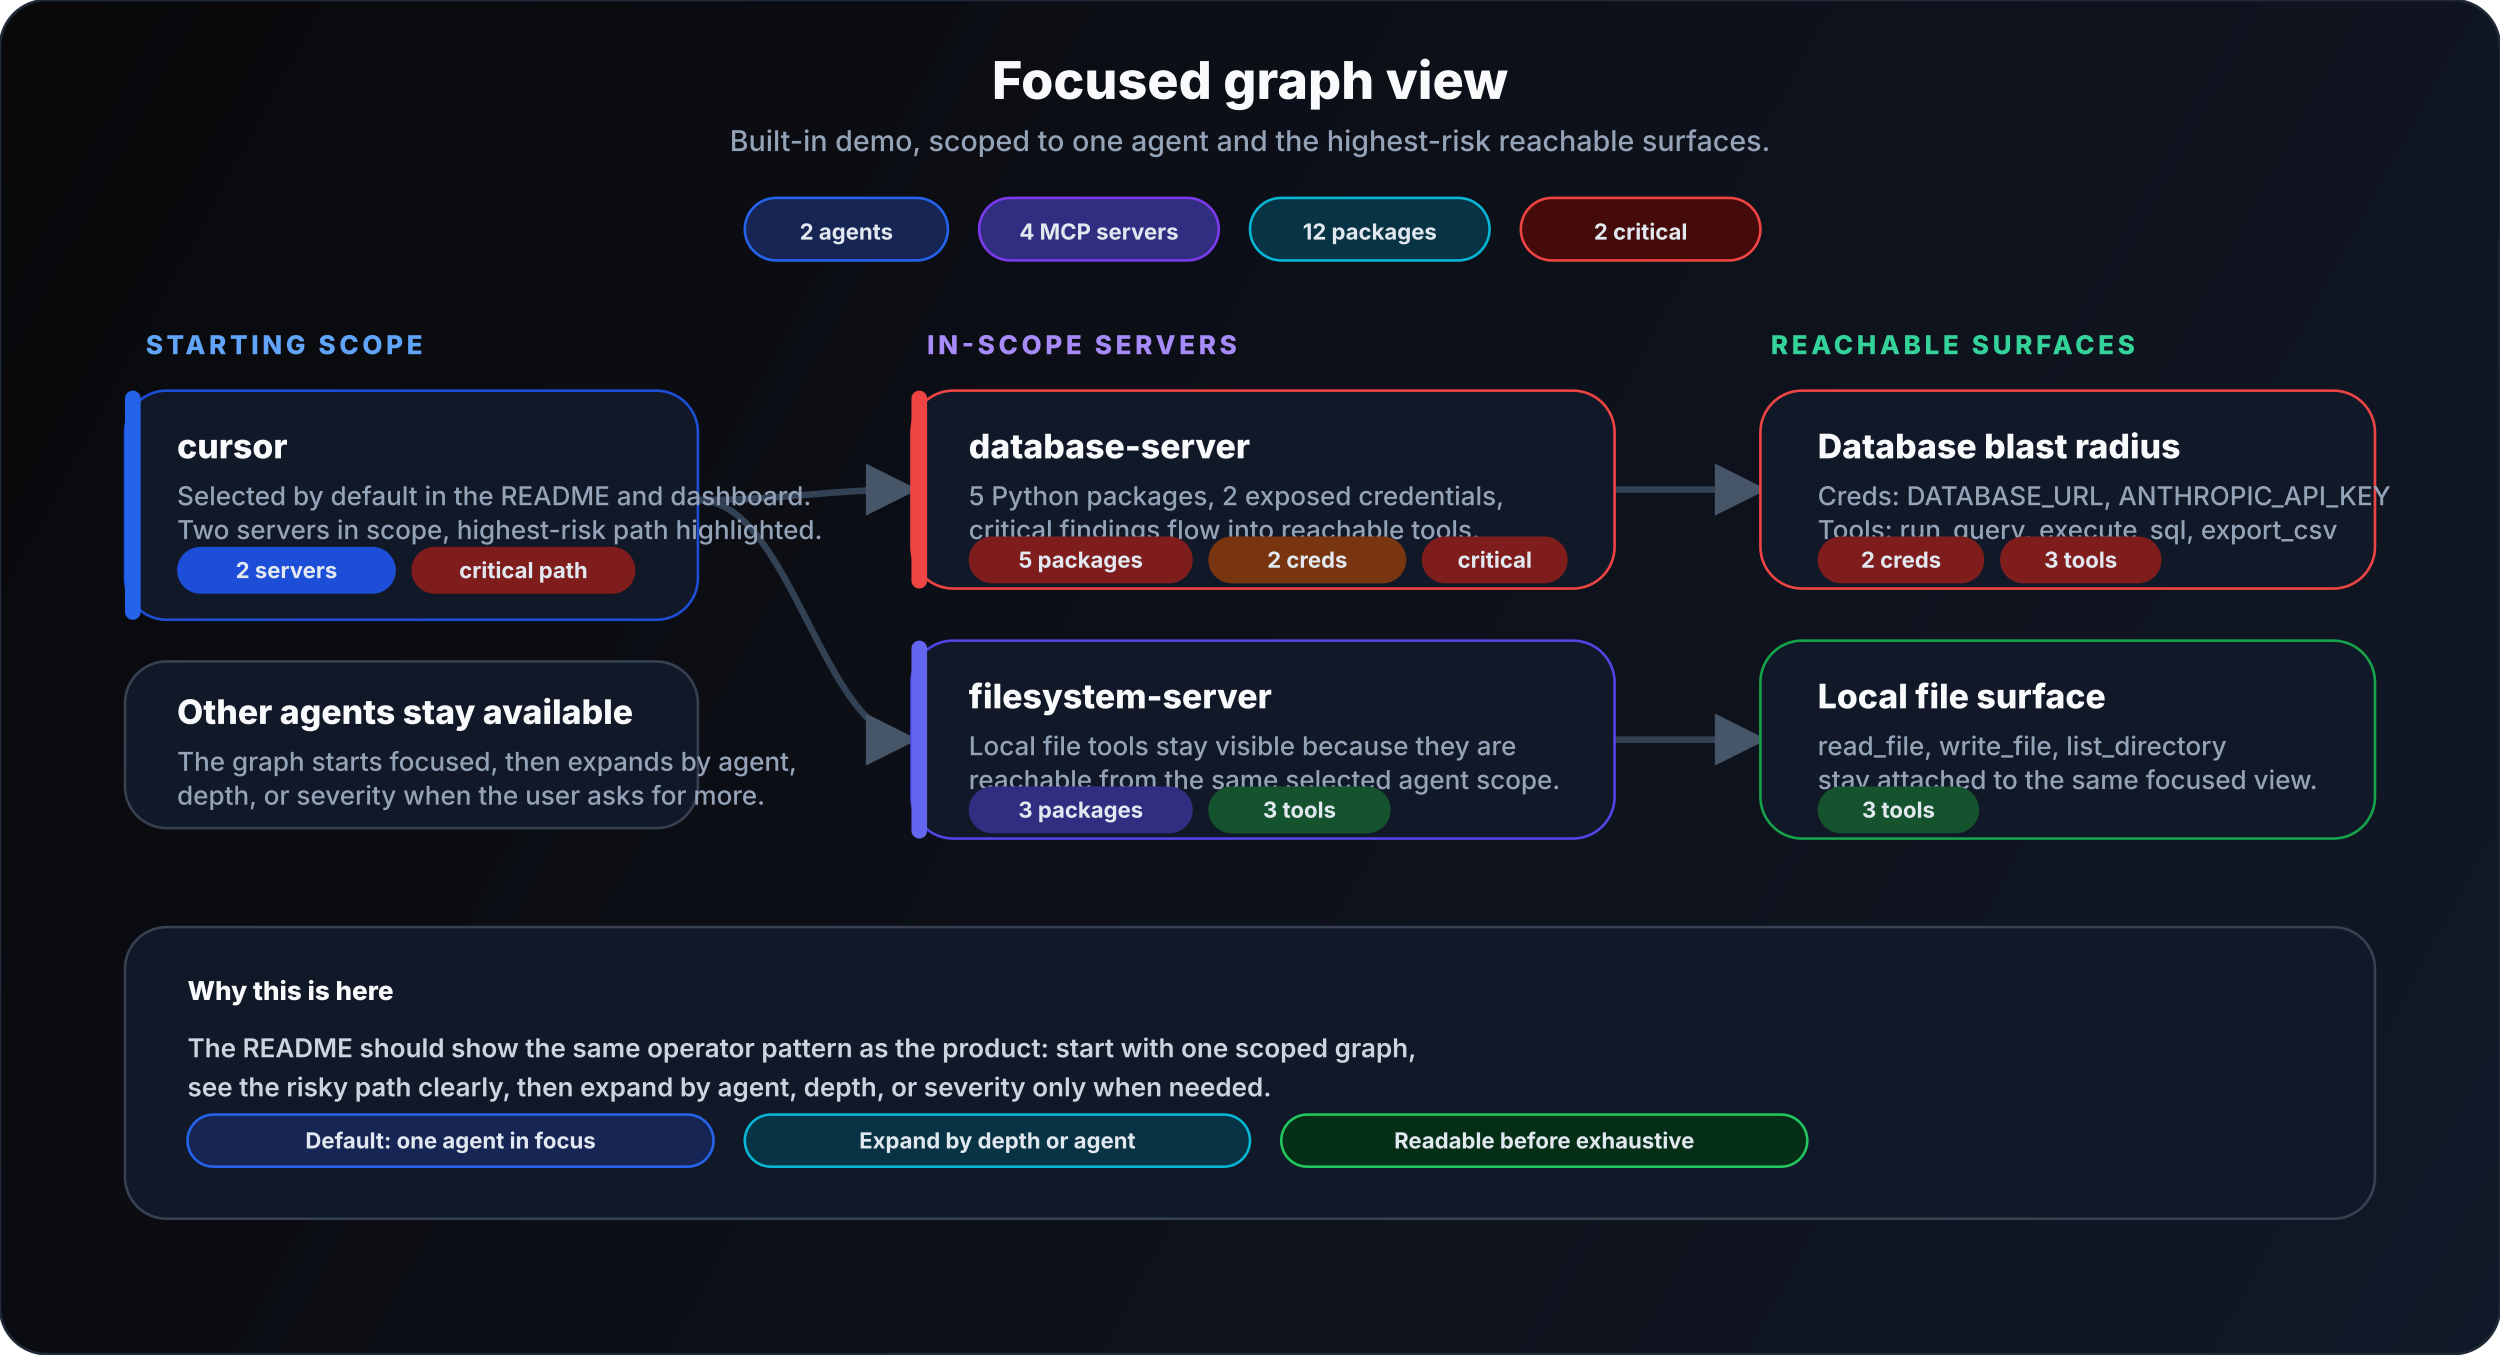
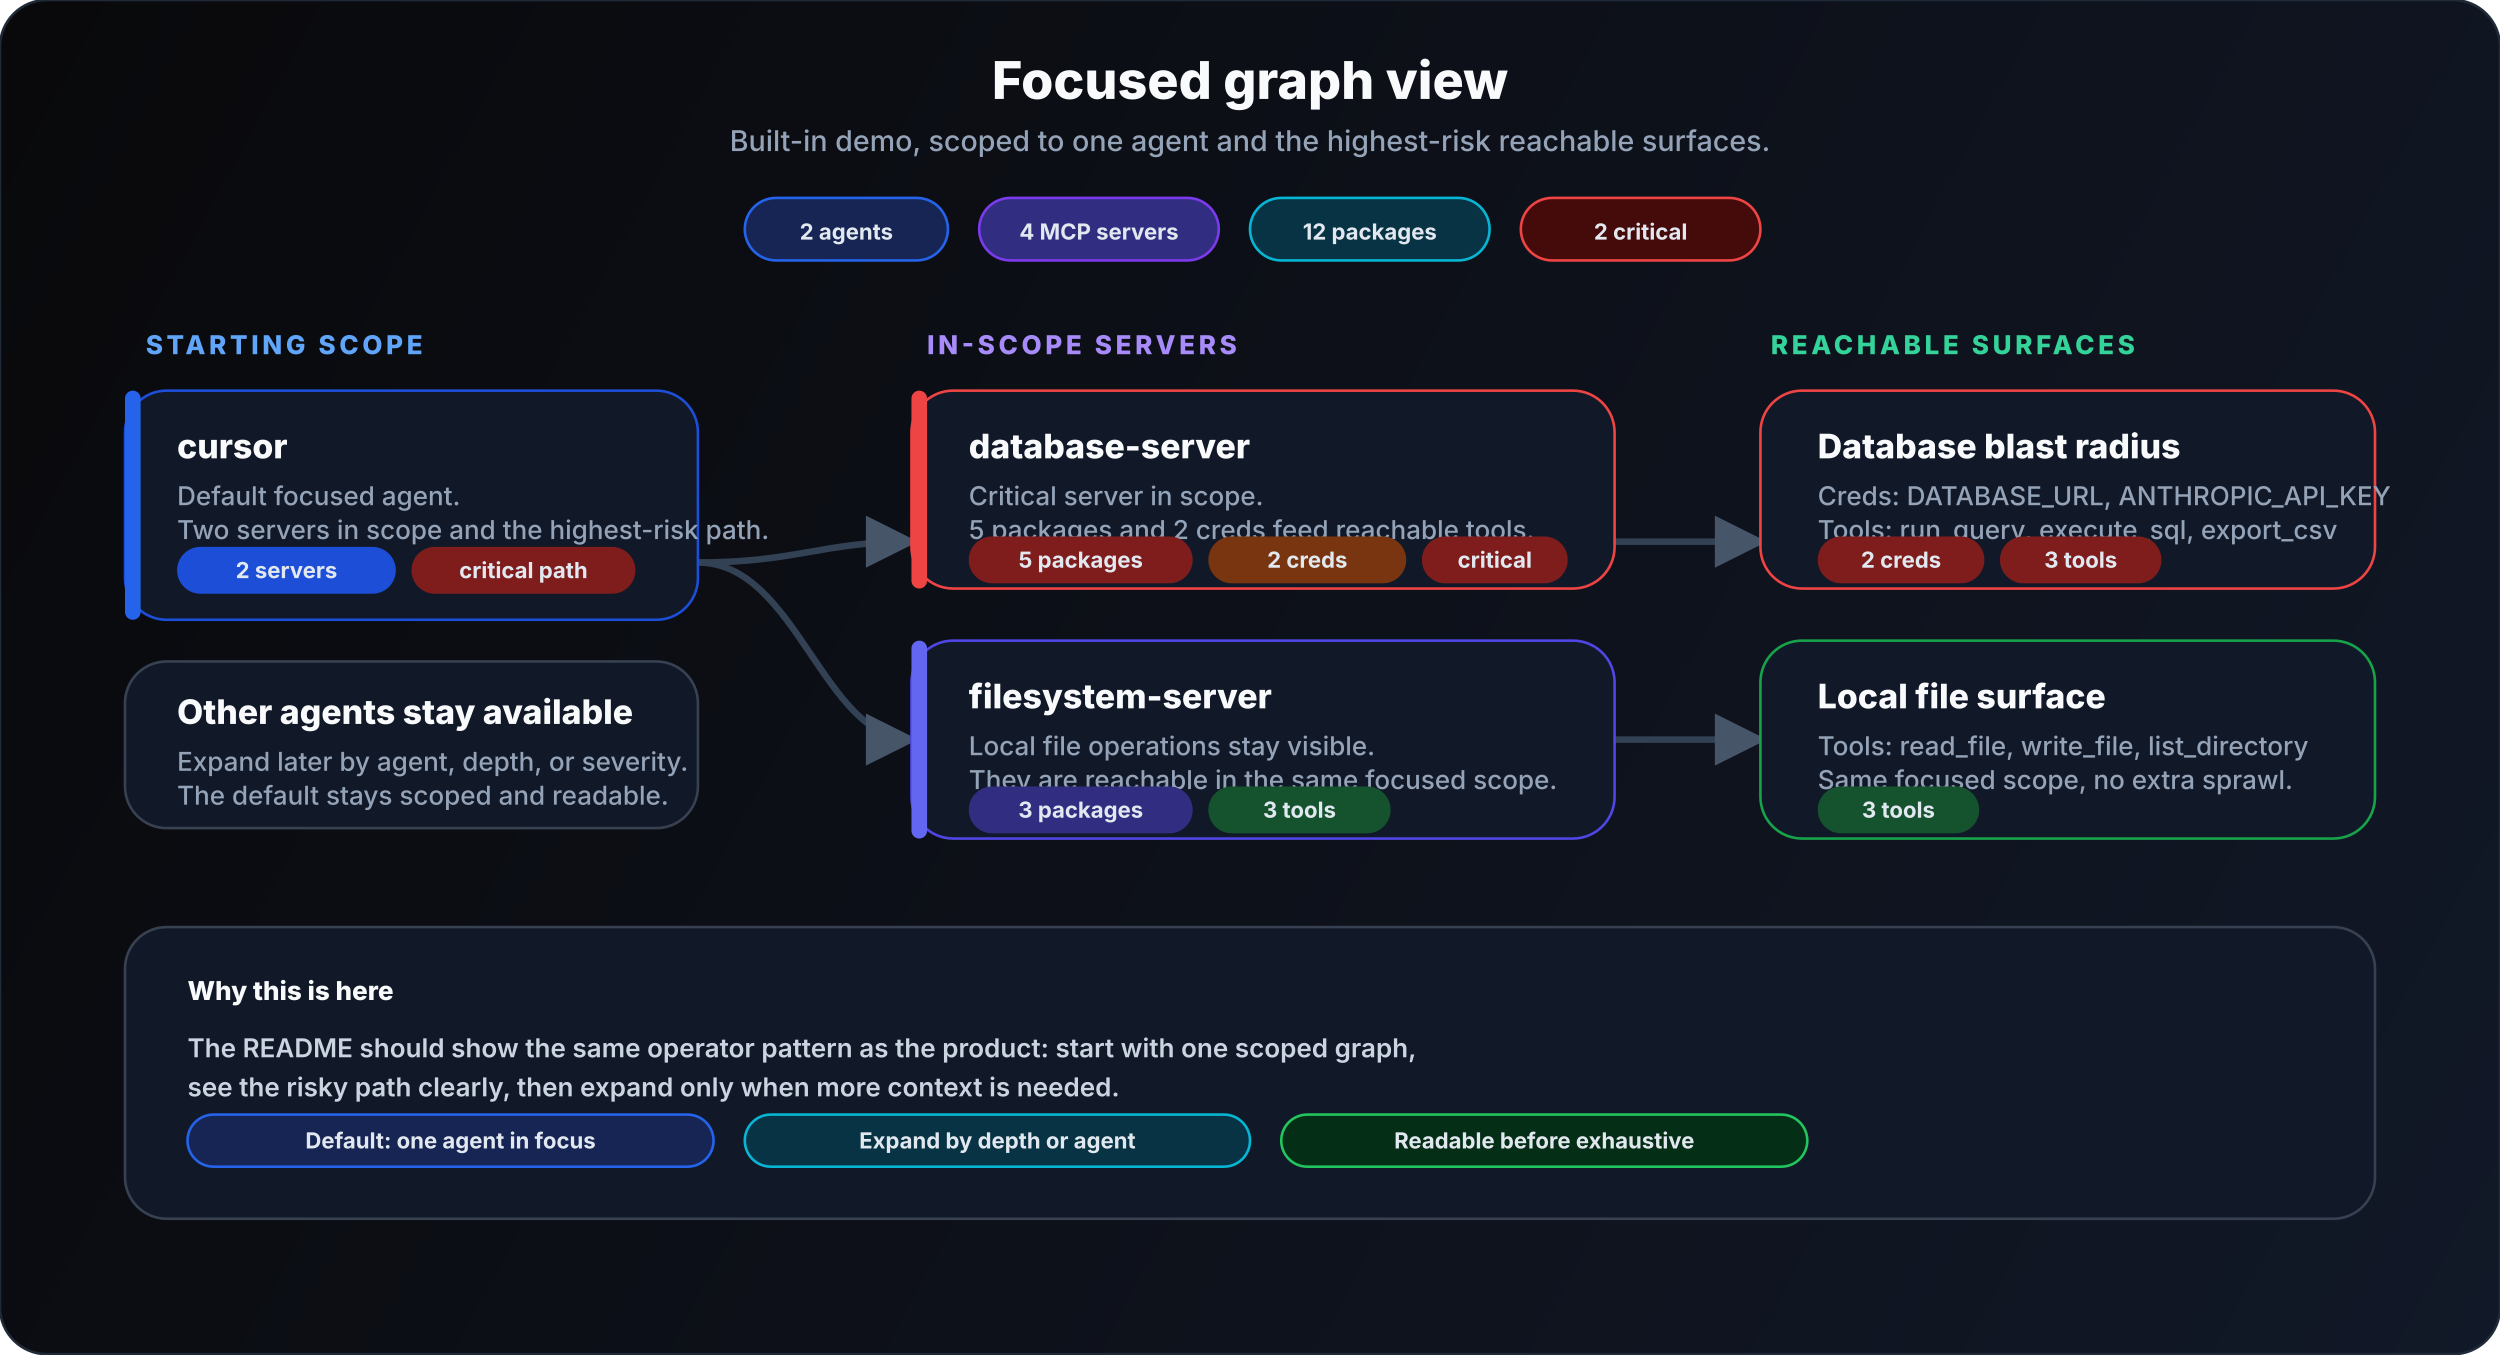
<svg xmlns="http://www.w3.org/2000/svg" viewBox="0 0 960 520" fill="none">
  <style>
    text { font-family: system-ui, -apple-system, "Segoe UI", sans-serif; }
    .title { font-size: 20px; font-weight: 800; fill: #f8fafc; }
    .subtitle { font-size: 11px; font-weight: 500; fill: #94a3b8; }
    .section { font-size: 10px; font-weight: 800; letter-spacing: 0.14em; }
    .card-title { font-size: 13px; font-weight: 760; fill: #f8fafc; }
    .copy { font-size: 10px; font-weight: 500; fill: #94a3b8; }
    .pill { font-size: 8.5px; font-weight: 700; fill: #e2e8f0; }
    .footer-title { font-size: 10px; font-weight: 800; fill: #f8fafc; }
    .footer-copy { font-size: 10px; font-weight: 600; fill: #cbd5e1; }
  </style>
  <defs>
    <linearGradient id="bg" x1="0" y1="0" x2="960" y2="520" gradientUnits="userSpaceOnUse">
      <stop stop-color="#09090b" />
      <stop offset="1" stop-color="#111827" />
    </linearGradient>
    <marker id="arrow" viewBox="0 0 8 8" refX="7" refY="4" markerWidth="8" markerHeight="8" orient="auto">
      <path d="M0 0L8 4L0 8Z" fill="#475569" />
    </marker>
  </defs>
  <rect width="960" height="520" rx="18" fill="url(#bg)" stroke="#1f2937" />
  <text x="480" y="38" text-anchor="middle" class="title">Focused graph view</text>
  <text x="480" y="58" text-anchor="middle" class="subtitle">Built-in demo, scoped to one agent and the highest-risk reachable surfaces.</text>
  <rect x="286" y="76" width="78" height="24" rx="12" fill="#172554" stroke="#2563eb" />
  <text x="325" y="92" text-anchor="middle" class="pill">2 agents</text>
  <rect x="376" y="76" width="92" height="24" rx="12" fill="#312e81" stroke="#7c3aed" />
  <text x="422" y="92" text-anchor="middle" class="pill">4 MCP servers</text>
  <rect x="480" y="76" width="92" height="24" rx="12" fill="#083344" stroke="#06b6d4" />
  <text x="526" y="92" text-anchor="middle" class="pill">12 packages</text>
  <rect x="584" y="76" width="92" height="24" rx="12" fill="#450a0a" stroke="#ef4444" />
  <text x="630" y="92" text-anchor="middle" class="pill">2 critical</text>
  <text x="56" y="136" class="section" fill="#60a5fa">STARTING SCOPE</text>
  <text x="356" y="136" class="section" fill="#a78bfa">IN-SCOPE SERVERS</text>
  <text x="680" y="136" class="section" fill="#34d399">REACHABLE SURFACES</text>
-   <path d="M268 192C304 192 316 188 350 188" stroke="#334155" stroke-width="2.5" stroke-linecap="round" marker-end="url(#arrow)" />
-   <path d="M268 192C304 192 316 284 350 284" stroke="#334155" stroke-width="2.5" stroke-linecap="round" marker-end="url(#arrow)" />
-   <path d="M620 188C648 188 648 188 676 188" stroke="#334155" stroke-width="2.5" stroke-linecap="round" marker-end="url(#arrow)" />
+   <path d="M268 216C306 216 316 208 350 208" stroke="#334155" stroke-width="2.5" stroke-linecap="round" marker-end="url(#arrow)" />
+   <path d="M268 216C306 216 316 284 350 284" stroke="#334155" stroke-width="2.5" stroke-linecap="round" marker-end="url(#arrow)" />
+   <path d="M620 208C648 208 648 208 676 208" stroke="#334155" stroke-width="2.5" stroke-linecap="round" marker-end="url(#arrow)" />
  <path d="M620 284C648 284 648 284 676 284" stroke="#334155" stroke-width="2.5" stroke-linecap="round" marker-end="url(#arrow)" />
  <rect x="48" y="150" width="220" height="88" rx="16" fill="#111827" stroke="#1d4ed8" />
  <rect x="48" y="150" width="6" height="88" rx="3" fill="#2563eb" />
  <text x="68" y="176" class="card-title">cursor</text>
  <text x="68" y="194" class="copy">
-     <tspan x="68" dy="0">Selected by default in the README and dashboard.</tspan>
-     <tspan x="68" dy="13">Two servers in scope, highest-risk path highlighted.</tspan>
+     <tspan x="68" dy="0">Default focused agent.</tspan>
+     <tspan x="68" dy="13">Two servers in scope and the highest-risk path.</tspan>
  </text>
  <rect x="68" y="210" width="84" height="18" rx="9" fill="#1d4ed8" />
  <text x="110" y="222" text-anchor="middle" class="pill">2 servers</text>
  <rect x="158" y="210" width="86" height="18" rx="9" fill="#7f1d1d" />
  <text x="201" y="222" text-anchor="middle" class="pill">critical path</text>
  <rect x="48" y="254" width="220" height="64" rx="16" fill="#111827" stroke="#374151" />
  <text x="68" y="278" class="card-title">Other agents stay available</text>
  <text x="68" y="296" class="copy">
-     <tspan x="68" dy="0">The graph starts focused, then expands by agent,</tspan>
-     <tspan x="68" dy="13">depth, or severity when the user asks for more.</tspan>
+     <tspan x="68" dy="0">Expand later by agent, depth, or severity.</tspan>
+     <tspan x="68" dy="13">The default stays scoped and readable.</tspan>
  </text>
  <rect x="350" y="150" width="270" height="76" rx="16" fill="#111827" stroke="#ef4444" />
  <rect x="350" y="150" width="6" height="76" rx="3" fill="#ef4444" />
  <text x="372" y="176" class="card-title">database-server</text>
  <text x="372" y="194" class="copy">
-     <tspan x="372" dy="0">5 Python packages, 2 exposed credentials,</tspan>
-     <tspan x="372" dy="13">critical findings flow into reachable tools.</tspan>
+     <tspan x="372" dy="0">Critical server in scope.</tspan>
+     <tspan x="372" dy="13">5 packages and 2 creds feed reachable tools.</tspan>
  </text>
  <rect x="372" y="206" width="86" height="18" rx="9" fill="#7f1d1d" />
  <text x="415" y="218" text-anchor="middle" class="pill">5 packages</text>
  <rect x="464" y="206" width="76" height="18" rx="9" fill="#78350f" />
  <text x="502" y="218" text-anchor="middle" class="pill">2 creds</text>
  <rect x="546" y="206" width="56" height="18" rx="9" fill="#7f1d1d" />
  <text x="574" y="218" text-anchor="middle" class="pill">critical</text>
  <rect x="350" y="246" width="270" height="76" rx="16" fill="#111827" stroke="#4f46e5" />
  <rect x="350" y="246" width="6" height="76" rx="3" fill="#6366f1" />
  <text x="372" y="272" class="card-title">filesystem-server</text>
  <text x="372" y="290" class="copy">
-     <tspan x="372" dy="0">Local file tools stay visible because they are</tspan>
-     <tspan x="372" dy="13">reachable from the same selected agent scope.</tspan>
+     <tspan x="372" dy="0">Local file operations stay visible.</tspan>
+     <tspan x="372" dy="13">They are reachable in the same focused scope.</tspan>
  </text>
  <rect x="372" y="302" width="86" height="18" rx="9" fill="#312e81" />
  <text x="415" y="314" text-anchor="middle" class="pill">3 packages</text>
  <rect x="464" y="302" width="70" height="18" rx="9" fill="#14532d" />
  <text x="499" y="314" text-anchor="middle" class="pill">3 tools</text>
  <rect x="676" y="150" width="236" height="76" rx="16" fill="#111827" stroke="#ef4444" />
  <text x="698" y="176" class="card-title">Database blast radius</text>
  <text x="698" y="194" class="copy">
    <tspan x="698" dy="0">Creds: DATABASE_URL, ANTHROPIC_API_KEY</tspan>
    <tspan x="698" dy="13">Tools: run_query, execute_sql, export_csv</tspan>
  </text>
  <rect x="698" y="206" width="64" height="18" rx="9" fill="#7f1d1d" />
  <text x="730" y="218" text-anchor="middle" class="pill">2 creds</text>
  <rect x="768" y="206" width="62" height="18" rx="9" fill="#7f1d1d" />
  <text x="799" y="218" text-anchor="middle" class="pill">3 tools</text>
  <rect x="676" y="246" width="236" height="76" rx="16" fill="#111827" stroke="#16a34a" />
  <text x="698" y="272" class="card-title">Local file surface</text>
  <text x="698" y="290" class="copy">
-     <tspan x="698" dy="0">read_file, write_file, list_directory</tspan>
-     <tspan x="698" dy="13">stay attached to the same focused view.</tspan>
+     <tspan x="698" dy="0">Tools: read_file, write_file, list_directory</tspan>
+     <tspan x="698" dy="13">Same focused scope, no extra sprawl.</tspan>
  </text>
  <rect x="698" y="302" width="62" height="18" rx="9" fill="#14532d" />
  <text x="729" y="314" text-anchor="middle" class="pill">3 tools</text>
  <rect x="48" y="356" width="864" height="112" rx="16" fill="#111827" stroke="#374151" />
  <text x="72" y="384" class="footer-title">Why this is here</text>
  <text x="72" y="406" class="footer-copy">
    <tspan x="72" dy="0">The README should show the same operator pattern as the product: start with one scoped graph,</tspan>
-     <tspan x="72" dy="15">see the risky path clearly, then expand by agent, depth, or severity only when needed.</tspan>
+     <tspan x="72" dy="15">see the risky path clearly, then expand only when more context is needed.</tspan>
  </text>
  <rect x="72" y="428" width="202" height="20" rx="10" fill="#172554" stroke="#2563eb" />
  <text x="173" y="441" text-anchor="middle" class="pill">Default: one agent in focus</text>
  <rect x="286" y="428" width="194" height="20" rx="10" fill="#083344" stroke="#06b6d4" />
  <text x="383" y="441" text-anchor="middle" class="pill">Expand by depth or agent</text>
  <rect x="492" y="428" width="202" height="20" rx="10" fill="#052e16" stroke="#22c55e" />
  <text x="593" y="441" text-anchor="middle" class="pill">Readable before exhaustive</text>
</svg>
